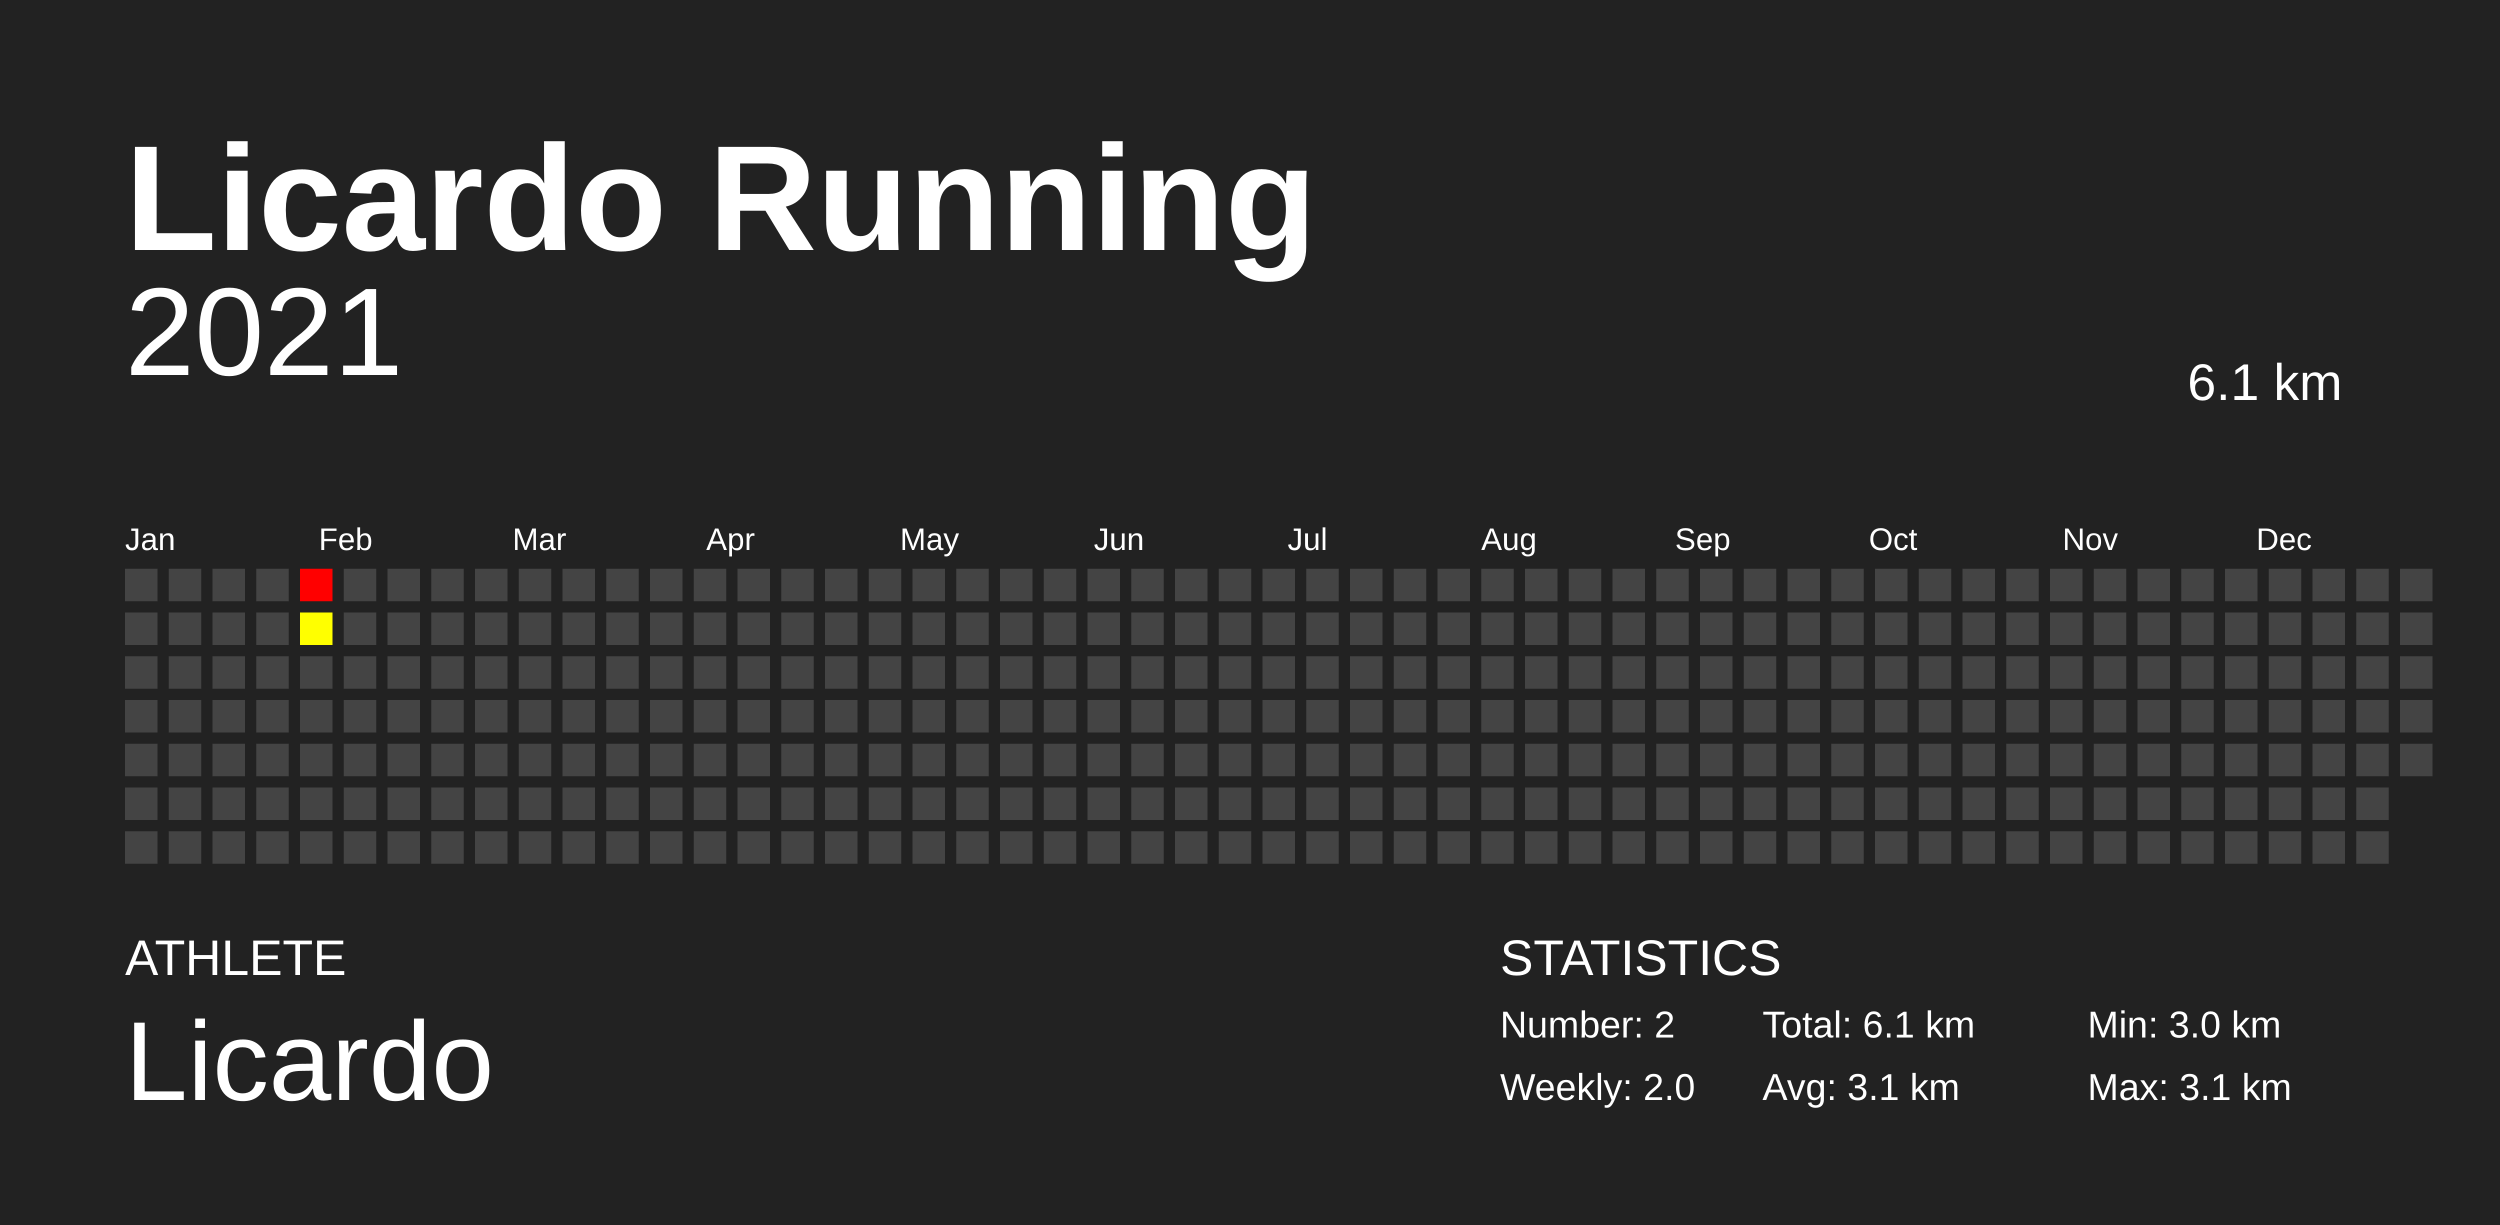
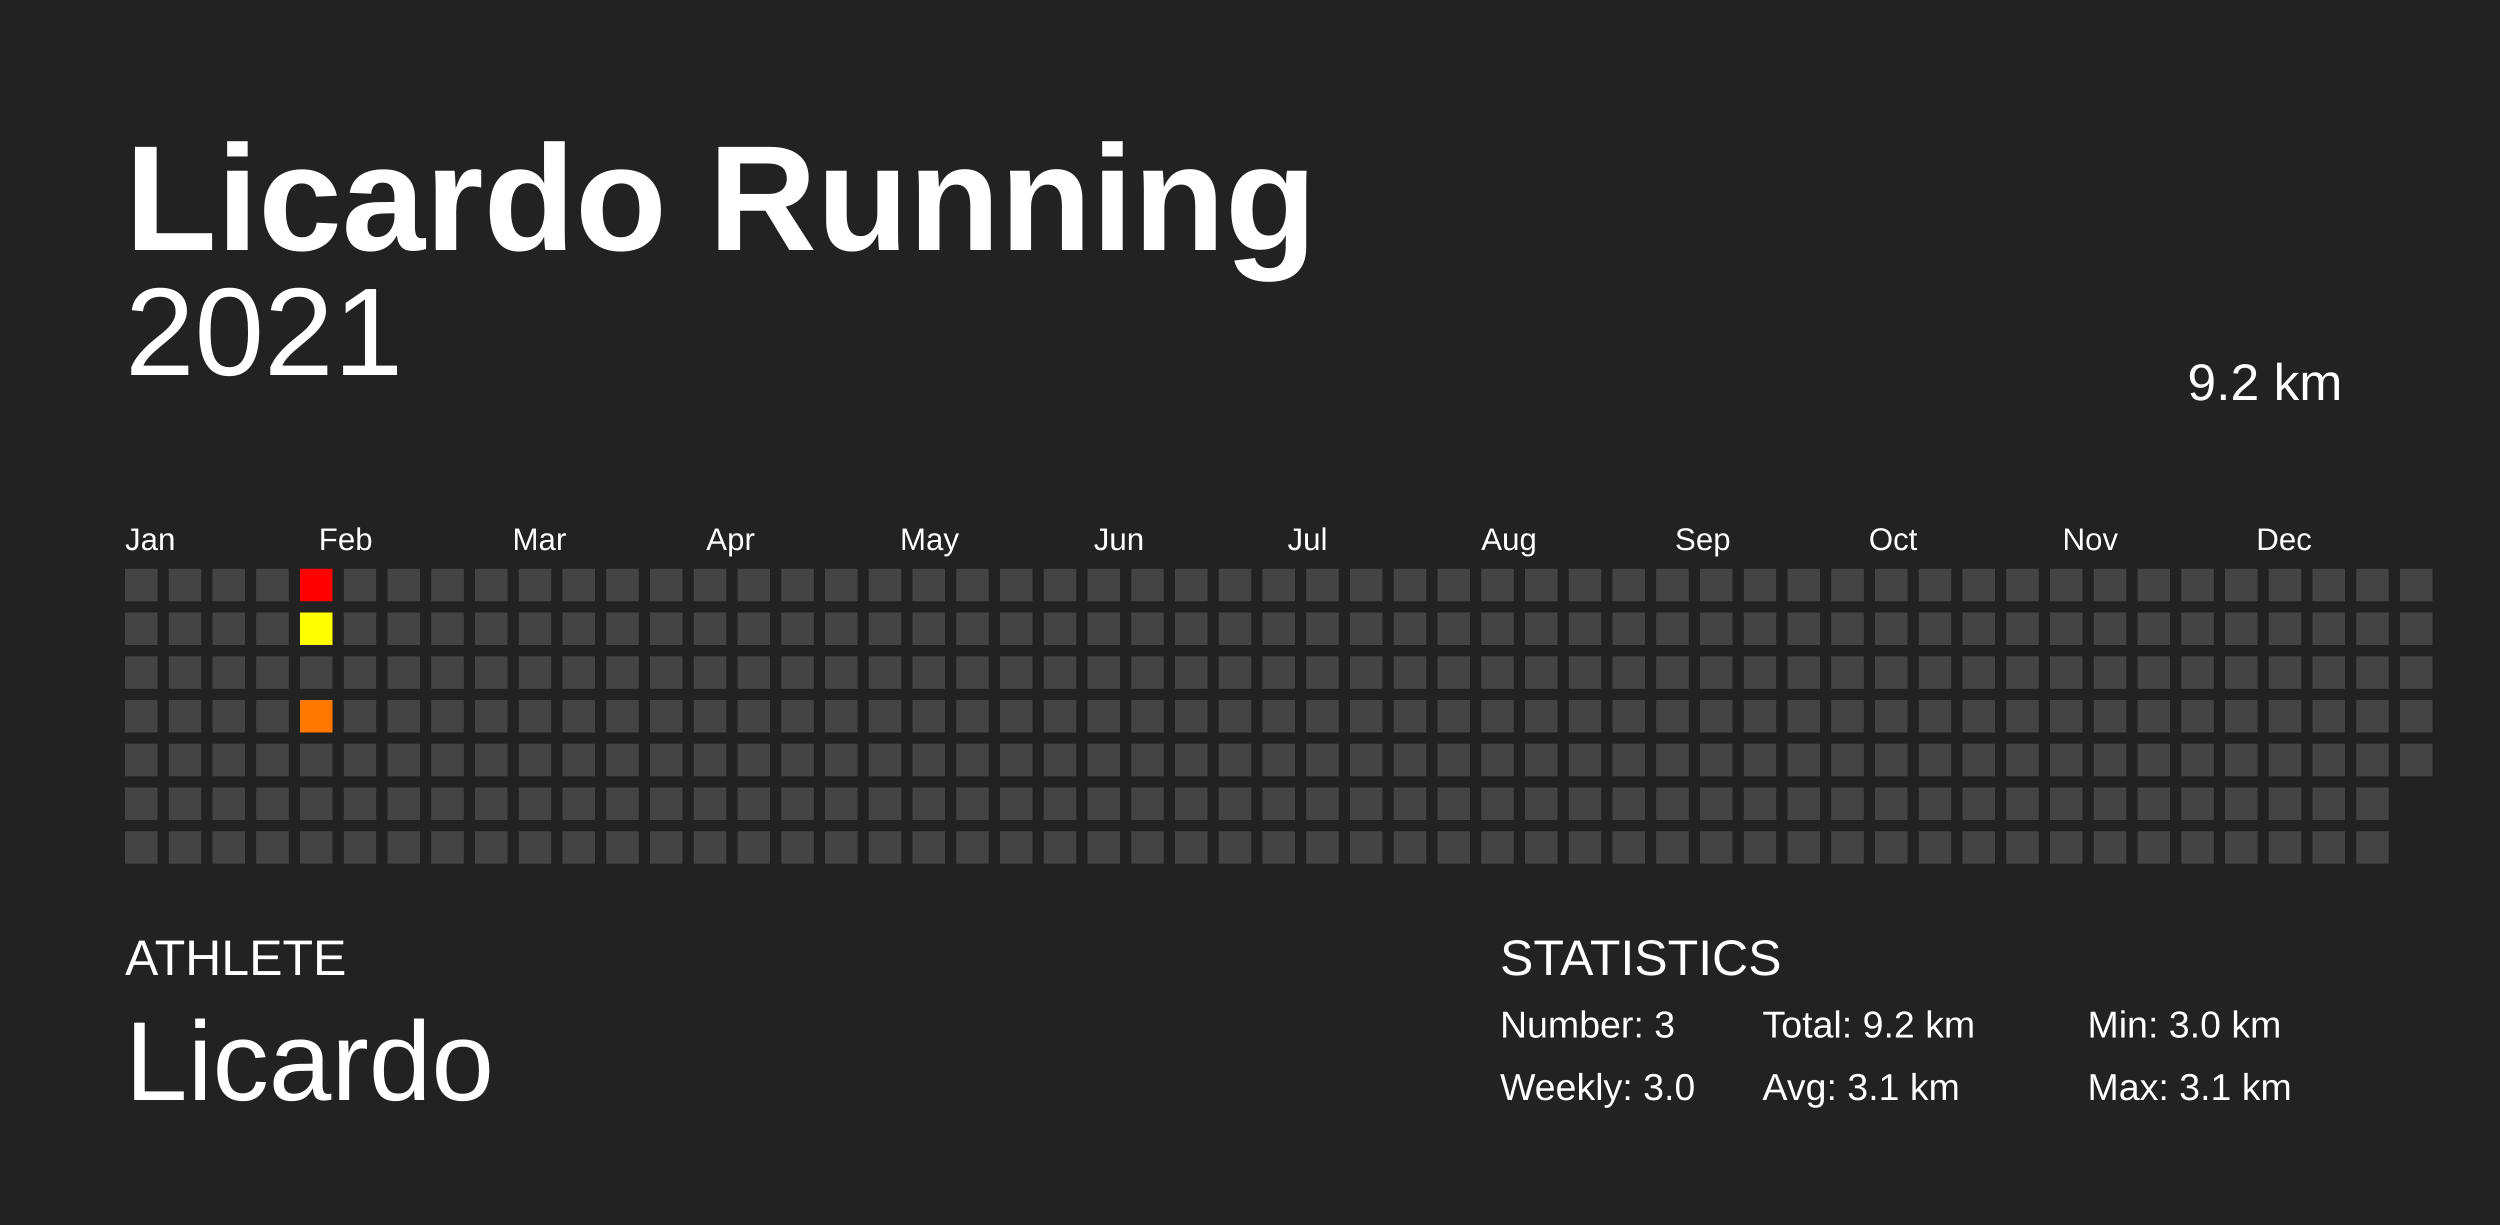
<svg xmlns="http://www.w3.org/2000/svg" baseProfile="full" height="98mm" version="1.1" viewBox="0,0,200,98" width="200mm">
  <defs />
  <rect fill="#222222" height="98" width="200" x="0" y="0" />
  <text fill="#FFFFFF" style="font-size:12px; font-family:Arial; font-weight:bold;" x="10" y="20">Licardo Running</text>
  <text fill="#FFFFFF" style="font-size:4px; font-family:Arial" x="10" y="78">ATHLETE</text>
  <text fill="#FFFFFF" style="font-size:9px; font-family:Arial" x="10" y="88">Licardo</text>
  <text fill="#FFFFFF" style="font-size:4px; font-family:Arial" x="120" y="78">STATISTICS</text>
-   <text fill="#FFFFFF" style="font-size:3px; font-family:Arial" x="120" y="83">Number: 2</text>
-   <text fill="#FFFFFF" style="font-size:3px; font-family:Arial" x="120" y="88">Weekly: 2.0</text>
-   <text fill="#FFFFFF" style="font-size:3px; font-family:Arial" x="141" y="83">Total: 6.1 km</text>
+   <text fill="#FFFFFF" style="font-size:3px; font-family:Arial" x="120" y="83">Number: 3</text>
+   <text fill="#FFFFFF" style="font-size:3px; font-family:Arial" x="120" y="88">Weekly: 3.0</text>
+   <text fill="#FFFFFF" style="font-size:3px; font-family:Arial" x="141" y="83">Total: 9.2 km</text>
  <text fill="#FFFFFF" style="font-size:3px; font-family:Arial" x="141" y="88">Avg: 3.1 km</text>
  <text fill="#FFFFFF" style="font-size:3px; font-family:Arial" x="167" y="83">Min: 3.0 km</text>
  <text fill="#FFFFFF" style="font-size:3px; font-family:Arial" x="167" y="88">Max: 3.1 km</text>
  <text alignment-baseline="hanging" fill="#FFFFFF" style="font-size:10.0px; font-family:Arial;" x="10" y="30">2021</text>
-   <text alignment-baseline="hanging" fill="#FFFFFF" style="font-size:4.125px; font-family:Arial;" x="175" y="32">6.1 km</text>
+   <text alignment-baseline="hanging" fill="#FFFFFF" style="font-size:4.125px; font-family:Arial;" x="175" y="32">9.2 km</text>
  <text fill="#FFFFFF" style="font-size:2.5px; font-family:Arial" x="10.0" y="44">Jan</text>
  <text fill="#FFFFFF" style="font-size:2.5px; font-family:Arial" x="25.5" y="44">Feb</text>
  <text fill="#FFFFFF" style="font-size:2.5px; font-family:Arial" x="41.0" y="44">Mar</text>
  <text fill="#FFFFFF" style="font-size:2.5px; font-family:Arial" x="56.5" y="44">Apr</text>
  <text fill="#FFFFFF" style="font-size:2.5px; font-family:Arial" x="72.0" y="44">May</text>
  <text fill="#FFFFFF" style="font-size:2.5px; font-family:Arial" x="87.5" y="44">Jun</text>
  <text fill="#FFFFFF" style="font-size:2.5px; font-family:Arial" x="103.0" y="44">Jul</text>
  <text fill="#FFFFFF" style="font-size:2.5px; font-family:Arial" x="118.5" y="44">Aug</text>
  <text fill="#FFFFFF" style="font-size:2.5px; font-family:Arial" x="134.0" y="44">Sep</text>
  <text fill="#FFFFFF" style="font-size:2.5px; font-family:Arial" x="149.5" y="44">Oct</text>
  <text fill="#FFFFFF" style="font-size:2.5px; font-family:Arial" x="165.0" y="44">Nov</text>
  <text fill="#FFFFFF" style="font-size:2.5px; font-family:Arial" x="180.5" y="44">Dec</text>
  <rect fill="#444444" height="2.6" width="2.6" x="10.0" y="45.5" />
  <rect fill="#444444" height="2.6" width="2.6" x="10.0" y="49.0" />
  <rect fill="#444444" height="2.6" width="2.6" x="10.0" y="52.5" />
  <rect fill="#444444" height="2.6" width="2.6" x="10.0" y="56.0" />
  <rect fill="#444444" height="2.6" width="2.6" x="10.0" y="59.5" />
  <rect fill="#444444" height="2.6" width="2.6" x="10.0" y="63.0" />
  <rect fill="#444444" height="2.6" width="2.6" x="10.0" y="66.5" />
  <rect fill="#444444" height="2.6" width="2.6" x="13.5" y="45.5" />
  <rect fill="#444444" height="2.6" width="2.6" x="13.5" y="49.0" />
  <rect fill="#444444" height="2.6" width="2.6" x="13.5" y="52.5" />
  <rect fill="#444444" height="2.6" width="2.6" x="13.5" y="56.0" />
  <rect fill="#444444" height="2.6" width="2.6" x="13.5" y="59.5" />
  <rect fill="#444444" height="2.6" width="2.6" x="13.5" y="63.0" />
  <rect fill="#444444" height="2.6" width="2.6" x="13.5" y="66.5" />
  <rect fill="#444444" height="2.6" width="2.6" x="17.0" y="45.5" />
  <rect fill="#444444" height="2.6" width="2.6" x="17.0" y="49.0" />
  <rect fill="#444444" height="2.6" width="2.6" x="17.0" y="52.5" />
  <rect fill="#444444" height="2.6" width="2.6" x="17.0" y="56.0" />
  <rect fill="#444444" height="2.6" width="2.6" x="17.0" y="59.5" />
  <rect fill="#444444" height="2.6" width="2.6" x="17.0" y="63.0" />
  <rect fill="#444444" height="2.6" width="2.6" x="17.0" y="66.5" />
  <rect fill="#444444" height="2.6" width="2.6" x="20.5" y="45.5" />
  <rect fill="#444444" height="2.6" width="2.6" x="20.5" y="49.0" />
  <rect fill="#444444" height="2.6" width="2.6" x="20.5" y="52.5" />
  <rect fill="#444444" height="2.6" width="2.6" x="20.5" y="56.0" />
  <rect fill="#444444" height="2.6" width="2.6" x="20.5" y="59.5" />
  <rect fill="#444444" height="2.6" width="2.6" x="20.5" y="63.0" />
  <rect fill="#444444" height="2.6" width="2.6" x="20.5" y="66.5" />
  <rect fill="#ff0000" height="2.6" width="2.6" x="24.0" y="45.5" />
  <rect fill="#ffff00" height="2.6" width="2.6" x="24.0" y="49.0" />
  <rect fill="#444444" height="2.6" width="2.6" x="24.0" y="52.5" />
-   <rect fill="#444444" height="2.6" width="2.6" x="24.0" y="56.0" />
+   <rect fill="#ff7800" height="2.6" width="2.6" x="24.0" y="56.0" />
  <rect fill="#444444" height="2.6" width="2.6" x="24.0" y="59.5" />
  <rect fill="#444444" height="2.6" width="2.6" x="24.0" y="63.0" />
  <rect fill="#444444" height="2.6" width="2.6" x="24.0" y="66.5" />
  <rect fill="#444444" height="2.6" width="2.6" x="27.5" y="45.5" />
  <rect fill="#444444" height="2.6" width="2.6" x="27.5" y="49.0" />
  <rect fill="#444444" height="2.6" width="2.6" x="27.5" y="52.5" />
  <rect fill="#444444" height="2.6" width="2.6" x="27.5" y="56.0" />
  <rect fill="#444444" height="2.6" width="2.6" x="27.5" y="59.5" />
  <rect fill="#444444" height="2.6" width="2.6" x="27.5" y="63.0" />
  <rect fill="#444444" height="2.6" width="2.6" x="27.5" y="66.5" />
  <rect fill="#444444" height="2.6" width="2.6" x="31.0" y="45.5" />
  <rect fill="#444444" height="2.6" width="2.6" x="31.0" y="49.0" />
  <rect fill="#444444" height="2.6" width="2.6" x="31.0" y="52.5" />
  <rect fill="#444444" height="2.6" width="2.6" x="31.0" y="56.0" />
  <rect fill="#444444" height="2.6" width="2.6" x="31.0" y="59.5" />
  <rect fill="#444444" height="2.6" width="2.6" x="31.0" y="63.0" />
  <rect fill="#444444" height="2.6" width="2.6" x="31.0" y="66.5" />
  <rect fill="#444444" height="2.6" width="2.6" x="34.5" y="45.5" />
  <rect fill="#444444" height="2.6" width="2.6" x="34.5" y="49.0" />
  <rect fill="#444444" height="2.6" width="2.6" x="34.5" y="52.5" />
  <rect fill="#444444" height="2.6" width="2.6" x="34.5" y="56.0" />
  <rect fill="#444444" height="2.6" width="2.6" x="34.5" y="59.5" />
  <rect fill="#444444" height="2.6" width="2.6" x="34.5" y="63.0" />
  <rect fill="#444444" height="2.6" width="2.6" x="34.5" y="66.5" />
  <rect fill="#444444" height="2.6" width="2.6" x="38.0" y="45.5" />
  <rect fill="#444444" height="2.6" width="2.6" x="38.0" y="49.0" />
  <rect fill="#444444" height="2.6" width="2.6" x="38.0" y="52.5" />
  <rect fill="#444444" height="2.6" width="2.6" x="38.0" y="56.0" />
  <rect fill="#444444" height="2.6" width="2.6" x="38.0" y="59.5" />
  <rect fill="#444444" height="2.6" width="2.6" x="38.0" y="63.0" />
  <rect fill="#444444" height="2.6" width="2.6" x="38.0" y="66.5" />
  <rect fill="#444444" height="2.6" width="2.6" x="41.5" y="45.5" />
  <rect fill="#444444" height="2.6" width="2.6" x="41.5" y="49.0" />
  <rect fill="#444444" height="2.6" width="2.6" x="41.5" y="52.5" />
  <rect fill="#444444" height="2.6" width="2.6" x="41.5" y="56.0" />
  <rect fill="#444444" height="2.6" width="2.6" x="41.5" y="59.5" />
  <rect fill="#444444" height="2.6" width="2.6" x="41.5" y="63.0" />
  <rect fill="#444444" height="2.6" width="2.6" x="41.5" y="66.5" />
  <rect fill="#444444" height="2.6" width="2.6" x="45.0" y="45.5" />
  <rect fill="#444444" height="2.6" width="2.6" x="45.0" y="49.0" />
  <rect fill="#444444" height="2.6" width="2.6" x="45.0" y="52.5" />
  <rect fill="#444444" height="2.6" width="2.6" x="45.0" y="56.0" />
  <rect fill="#444444" height="2.6" width="2.6" x="45.0" y="59.5" />
  <rect fill="#444444" height="2.6" width="2.6" x="45.0" y="63.0" />
  <rect fill="#444444" height="2.6" width="2.6" x="45.0" y="66.5" />
  <rect fill="#444444" height="2.6" width="2.6" x="48.5" y="45.5" />
  <rect fill="#444444" height="2.6" width="2.6" x="48.5" y="49.0" />
  <rect fill="#444444" height="2.6" width="2.6" x="48.5" y="52.5" />
  <rect fill="#444444" height="2.6" width="2.6" x="48.5" y="56.0" />
  <rect fill="#444444" height="2.6" width="2.6" x="48.5" y="59.5" />
  <rect fill="#444444" height="2.6" width="2.6" x="48.5" y="63.0" />
  <rect fill="#444444" height="2.6" width="2.6" x="48.5" y="66.5" />
  <rect fill="#444444" height="2.6" width="2.6" x="52.0" y="45.5" />
  <rect fill="#444444" height="2.6" width="2.6" x="52.0" y="49.0" />
  <rect fill="#444444" height="2.6" width="2.6" x="52.0" y="52.5" />
  <rect fill="#444444" height="2.6" width="2.6" x="52.0" y="56.0" />
  <rect fill="#444444" height="2.6" width="2.6" x="52.0" y="59.5" />
  <rect fill="#444444" height="2.6" width="2.6" x="52.0" y="63.0" />
  <rect fill="#444444" height="2.6" width="2.6" x="52.0" y="66.5" />
  <rect fill="#444444" height="2.6" width="2.6" x="55.5" y="45.5" />
  <rect fill="#444444" height="2.6" width="2.6" x="55.5" y="49.0" />
  <rect fill="#444444" height="2.6" width="2.6" x="55.5" y="52.5" />
  <rect fill="#444444" height="2.6" width="2.6" x="55.5" y="56.0" />
  <rect fill="#444444" height="2.6" width="2.6" x="55.5" y="59.5" />
  <rect fill="#444444" height="2.6" width="2.6" x="55.5" y="63.0" />
  <rect fill="#444444" height="2.6" width="2.6" x="55.5" y="66.5" />
  <rect fill="#444444" height="2.6" width="2.6" x="59.0" y="45.5" />
  <rect fill="#444444" height="2.6" width="2.6" x="59.0" y="49.0" />
  <rect fill="#444444" height="2.6" width="2.6" x="59.0" y="52.5" />
  <rect fill="#444444" height="2.6" width="2.6" x="59.0" y="56.0" />
  <rect fill="#444444" height="2.6" width="2.6" x="59.0" y="59.5" />
  <rect fill="#444444" height="2.6" width="2.6" x="59.0" y="63.0" />
  <rect fill="#444444" height="2.6" width="2.6" x="59.0" y="66.5" />
  <rect fill="#444444" height="2.6" width="2.6" x="62.5" y="45.5" />
  <rect fill="#444444" height="2.6" width="2.6" x="62.5" y="49.0" />
  <rect fill="#444444" height="2.6" width="2.6" x="62.5" y="52.5" />
  <rect fill="#444444" height="2.6" width="2.6" x="62.5" y="56.0" />
  <rect fill="#444444" height="2.6" width="2.6" x="62.5" y="59.5" />
  <rect fill="#444444" height="2.6" width="2.6" x="62.5" y="63.0" />
  <rect fill="#444444" height="2.6" width="2.6" x="62.5" y="66.5" />
  <rect fill="#444444" height="2.6" width="2.6" x="66.0" y="45.5" />
  <rect fill="#444444" height="2.6" width="2.6" x="66.0" y="49.0" />
  <rect fill="#444444" height="2.6" width="2.6" x="66.0" y="52.5" />
  <rect fill="#444444" height="2.6" width="2.6" x="66.0" y="56.0" />
  <rect fill="#444444" height="2.6" width="2.6" x="66.0" y="59.5" />
  <rect fill="#444444" height="2.6" width="2.6" x="66.0" y="63.0" />
  <rect fill="#444444" height="2.6" width="2.6" x="66.0" y="66.5" />
  <rect fill="#444444" height="2.6" width="2.6" x="69.5" y="45.5" />
  <rect fill="#444444" height="2.6" width="2.6" x="69.5" y="49.0" />
  <rect fill="#444444" height="2.6" width="2.6" x="69.5" y="52.5" />
  <rect fill="#444444" height="2.6" width="2.6" x="69.5" y="56.0" />
  <rect fill="#444444" height="2.6" width="2.6" x="69.5" y="59.5" />
  <rect fill="#444444" height="2.6" width="2.6" x="69.5" y="63.0" />
  <rect fill="#444444" height="2.6" width="2.6" x="69.5" y="66.5" />
  <rect fill="#444444" height="2.6" width="2.6" x="73.0" y="45.5" />
  <rect fill="#444444" height="2.6" width="2.6" x="73.0" y="49.0" />
  <rect fill="#444444" height="2.6" width="2.6" x="73.0" y="52.5" />
  <rect fill="#444444" height="2.6" width="2.6" x="73.0" y="56.0" />
  <rect fill="#444444" height="2.6" width="2.6" x="73.0" y="59.5" />
  <rect fill="#444444" height="2.6" width="2.6" x="73.0" y="63.0" />
  <rect fill="#444444" height="2.6" width="2.6" x="73.0" y="66.5" />
  <rect fill="#444444" height="2.6" width="2.6" x="76.5" y="45.5" />
  <rect fill="#444444" height="2.6" width="2.6" x="76.5" y="49.0" />
  <rect fill="#444444" height="2.6" width="2.6" x="76.5" y="52.5" />
  <rect fill="#444444" height="2.6" width="2.6" x="76.5" y="56.0" />
  <rect fill="#444444" height="2.6" width="2.6" x="76.5" y="59.5" />
  <rect fill="#444444" height="2.6" width="2.6" x="76.5" y="63.0" />
  <rect fill="#444444" height="2.6" width="2.6" x="76.5" y="66.5" />
  <rect fill="#444444" height="2.6" width="2.6" x="80.0" y="45.5" />
  <rect fill="#444444" height="2.6" width="2.6" x="80.0" y="49.0" />
  <rect fill="#444444" height="2.6" width="2.6" x="80.0" y="52.5" />
  <rect fill="#444444" height="2.6" width="2.6" x="80.0" y="56.0" />
  <rect fill="#444444" height="2.6" width="2.6" x="80.0" y="59.5" />
  <rect fill="#444444" height="2.6" width="2.6" x="80.0" y="63.0" />
  <rect fill="#444444" height="2.6" width="2.6" x="80.0" y="66.5" />
  <rect fill="#444444" height="2.6" width="2.6" x="83.5" y="45.5" />
  <rect fill="#444444" height="2.6" width="2.6" x="83.5" y="49.0" />
  <rect fill="#444444" height="2.6" width="2.6" x="83.5" y="52.5" />
  <rect fill="#444444" height="2.6" width="2.6" x="83.5" y="56.0" />
  <rect fill="#444444" height="2.6" width="2.6" x="83.5" y="59.5" />
  <rect fill="#444444" height="2.6" width="2.6" x="83.5" y="63.0" />
  <rect fill="#444444" height="2.6" width="2.6" x="83.5" y="66.5" />
  <rect fill="#444444" height="2.6" width="2.6" x="87.0" y="45.5" />
  <rect fill="#444444" height="2.6" width="2.6" x="87.0" y="49.0" />
  <rect fill="#444444" height="2.6" width="2.6" x="87.0" y="52.5" />
  <rect fill="#444444" height="2.6" width="2.6" x="87.0" y="56.0" />
  <rect fill="#444444" height="2.6" width="2.6" x="87.0" y="59.5" />
  <rect fill="#444444" height="2.6" width="2.6" x="87.0" y="63.0" />
  <rect fill="#444444" height="2.6" width="2.6" x="87.0" y="66.5" />
  <rect fill="#444444" height="2.6" width="2.6" x="90.5" y="45.5" />
  <rect fill="#444444" height="2.6" width="2.6" x="90.5" y="49.0" />
  <rect fill="#444444" height="2.6" width="2.6" x="90.5" y="52.5" />
  <rect fill="#444444" height="2.6" width="2.6" x="90.5" y="56.0" />
  <rect fill="#444444" height="2.6" width="2.6" x="90.5" y="59.5" />
  <rect fill="#444444" height="2.6" width="2.6" x="90.5" y="63.0" />
  <rect fill="#444444" height="2.6" width="2.6" x="90.5" y="66.5" />
  <rect fill="#444444" height="2.6" width="2.6" x="94.0" y="45.5" />
  <rect fill="#444444" height="2.6" width="2.6" x="94.0" y="49.0" />
  <rect fill="#444444" height="2.6" width="2.6" x="94.0" y="52.5" />
  <rect fill="#444444" height="2.6" width="2.6" x="94.0" y="56.0" />
  <rect fill="#444444" height="2.6" width="2.6" x="94.0" y="59.5" />
  <rect fill="#444444" height="2.6" width="2.6" x="94.0" y="63.0" />
  <rect fill="#444444" height="2.6" width="2.6" x="94.0" y="66.5" />
  <rect fill="#444444" height="2.6" width="2.6" x="97.5" y="45.5" />
  <rect fill="#444444" height="2.6" width="2.6" x="97.5" y="49.0" />
  <rect fill="#444444" height="2.6" width="2.6" x="97.5" y="52.5" />
  <rect fill="#444444" height="2.6" width="2.6" x="97.5" y="56.0" />
  <rect fill="#444444" height="2.6" width="2.6" x="97.5" y="59.5" />
  <rect fill="#444444" height="2.6" width="2.6" x="97.5" y="63.0" />
  <rect fill="#444444" height="2.6" width="2.6" x="97.5" y="66.5" />
  <rect fill="#444444" height="2.6" width="2.6" x="101.0" y="45.5" />
  <rect fill="#444444" height="2.6" width="2.6" x="101.0" y="49.0" />
  <rect fill="#444444" height="2.6" width="2.6" x="101.0" y="52.5" />
  <rect fill="#444444" height="2.6" width="2.6" x="101.0" y="56.0" />
  <rect fill="#444444" height="2.6" width="2.6" x="101.0" y="59.5" />
  <rect fill="#444444" height="2.6" width="2.6" x="101.0" y="63.0" />
  <rect fill="#444444" height="2.6" width="2.6" x="101.0" y="66.5" />
  <rect fill="#444444" height="2.6" width="2.6" x="104.5" y="45.5" />
  <rect fill="#444444" height="2.6" width="2.6" x="104.5" y="49.0" />
  <rect fill="#444444" height="2.6" width="2.6" x="104.5" y="52.5" />
  <rect fill="#444444" height="2.6" width="2.6" x="104.5" y="56.0" />
  <rect fill="#444444" height="2.6" width="2.6" x="104.5" y="59.5" />
  <rect fill="#444444" height="2.6" width="2.6" x="104.5" y="63.0" />
  <rect fill="#444444" height="2.6" width="2.6" x="104.5" y="66.5" />
  <rect fill="#444444" height="2.6" width="2.6" x="108.0" y="45.5" />
  <rect fill="#444444" height="2.6" width="2.6" x="108.0" y="49.0" />
  <rect fill="#444444" height="2.6" width="2.6" x="108.0" y="52.5" />
  <rect fill="#444444" height="2.6" width="2.6" x="108.0" y="56.0" />
  <rect fill="#444444" height="2.6" width="2.6" x="108.0" y="59.5" />
  <rect fill="#444444" height="2.6" width="2.6" x="108.0" y="63.0" />
  <rect fill="#444444" height="2.6" width="2.6" x="108.0" y="66.5" />
  <rect fill="#444444" height="2.6" width="2.6" x="111.5" y="45.5" />
  <rect fill="#444444" height="2.6" width="2.6" x="111.5" y="49.0" />
  <rect fill="#444444" height="2.6" width="2.6" x="111.5" y="52.5" />
  <rect fill="#444444" height="2.6" width="2.6" x="111.5" y="56.0" />
  <rect fill="#444444" height="2.6" width="2.6" x="111.5" y="59.5" />
  <rect fill="#444444" height="2.6" width="2.6" x="111.5" y="63.0" />
  <rect fill="#444444" height="2.6" width="2.6" x="111.5" y="66.5" />
  <rect fill="#444444" height="2.6" width="2.6" x="115.0" y="45.5" />
  <rect fill="#444444" height="2.6" width="2.6" x="115.0" y="49.0" />
  <rect fill="#444444" height="2.6" width="2.6" x="115.0" y="52.5" />
  <rect fill="#444444" height="2.6" width="2.6" x="115.0" y="56.0" />
  <rect fill="#444444" height="2.6" width="2.6" x="115.0" y="59.5" />
  <rect fill="#444444" height="2.6" width="2.6" x="115.0" y="63.0" />
  <rect fill="#444444" height="2.6" width="2.6" x="115.0" y="66.5" />
  <rect fill="#444444" height="2.6" width="2.6" x="118.5" y="45.5" />
  <rect fill="#444444" height="2.6" width="2.6" x="118.5" y="49.0" />
  <rect fill="#444444" height="2.6" width="2.6" x="118.5" y="52.5" />
  <rect fill="#444444" height="2.6" width="2.6" x="118.5" y="56.0" />
  <rect fill="#444444" height="2.6" width="2.6" x="118.5" y="59.5" />
  <rect fill="#444444" height="2.6" width="2.6" x="118.5" y="63.0" />
  <rect fill="#444444" height="2.6" width="2.6" x="118.5" y="66.5" />
  <rect fill="#444444" height="2.6" width="2.6" x="122.0" y="45.5" />
  <rect fill="#444444" height="2.6" width="2.6" x="122.0" y="49.0" />
  <rect fill="#444444" height="2.6" width="2.6" x="122.0" y="52.5" />
  <rect fill="#444444" height="2.6" width="2.6" x="122.0" y="56.0" />
  <rect fill="#444444" height="2.6" width="2.6" x="122.0" y="59.5" />
  <rect fill="#444444" height="2.6" width="2.6" x="122.0" y="63.0" />
  <rect fill="#444444" height="2.6" width="2.6" x="122.0" y="66.5" />
  <rect fill="#444444" height="2.6" width="2.6" x="125.5" y="45.5" />
  <rect fill="#444444" height="2.6" width="2.6" x="125.5" y="49.0" />
  <rect fill="#444444" height="2.6" width="2.6" x="125.5" y="52.5" />
  <rect fill="#444444" height="2.6" width="2.6" x="125.5" y="56.0" />
  <rect fill="#444444" height="2.6" width="2.6" x="125.5" y="59.5" />
  <rect fill="#444444" height="2.6" width="2.6" x="125.5" y="63.0" />
  <rect fill="#444444" height="2.6" width="2.6" x="125.5" y="66.5" />
  <rect fill="#444444" height="2.6" width="2.6" x="129.0" y="45.5" />
  <rect fill="#444444" height="2.6" width="2.6" x="129.0" y="49.0" />
  <rect fill="#444444" height="2.6" width="2.6" x="129.0" y="52.5" />
  <rect fill="#444444" height="2.6" width="2.6" x="129.0" y="56.0" />
  <rect fill="#444444" height="2.6" width="2.6" x="129.0" y="59.5" />
  <rect fill="#444444" height="2.6" width="2.6" x="129.0" y="63.0" />
  <rect fill="#444444" height="2.6" width="2.6" x="129.0" y="66.5" />
  <rect fill="#444444" height="2.6" width="2.6" x="132.5" y="45.5" />
  <rect fill="#444444" height="2.6" width="2.6" x="132.5" y="49.0" />
  <rect fill="#444444" height="2.6" width="2.6" x="132.5" y="52.5" />
  <rect fill="#444444" height="2.6" width="2.6" x="132.5" y="56.0" />
  <rect fill="#444444" height="2.6" width="2.6" x="132.5" y="59.5" />
  <rect fill="#444444" height="2.6" width="2.6" x="132.5" y="63.0" />
  <rect fill="#444444" height="2.6" width="2.6" x="132.5" y="66.5" />
  <rect fill="#444444" height="2.6" width="2.6" x="136.0" y="45.5" />
  <rect fill="#444444" height="2.6" width="2.6" x="136.0" y="49.0" />
  <rect fill="#444444" height="2.6" width="2.6" x="136.0" y="52.5" />
  <rect fill="#444444" height="2.6" width="2.6" x="136.0" y="56.0" />
  <rect fill="#444444" height="2.6" width="2.6" x="136.0" y="59.5" />
  <rect fill="#444444" height="2.6" width="2.6" x="136.0" y="63.0" />
  <rect fill="#444444" height="2.6" width="2.6" x="136.0" y="66.5" />
  <rect fill="#444444" height="2.6" width="2.6" x="139.5" y="45.5" />
  <rect fill="#444444" height="2.6" width="2.6" x="139.5" y="49.0" />
  <rect fill="#444444" height="2.6" width="2.6" x="139.5" y="52.5" />
  <rect fill="#444444" height="2.6" width="2.6" x="139.5" y="56.0" />
  <rect fill="#444444" height="2.6" width="2.6" x="139.5" y="59.5" />
  <rect fill="#444444" height="2.6" width="2.6" x="139.5" y="63.0" />
  <rect fill="#444444" height="2.6" width="2.6" x="139.5" y="66.5" />
  <rect fill="#444444" height="2.6" width="2.6" x="143.0" y="45.5" />
  <rect fill="#444444" height="2.6" width="2.6" x="143.0" y="49.0" />
  <rect fill="#444444" height="2.6" width="2.6" x="143.0" y="52.5" />
  <rect fill="#444444" height="2.6" width="2.6" x="143.0" y="56.0" />
  <rect fill="#444444" height="2.6" width="2.6" x="143.0" y="59.5" />
  <rect fill="#444444" height="2.6" width="2.6" x="143.0" y="63.0" />
  <rect fill="#444444" height="2.6" width="2.6" x="143.0" y="66.5" />
  <rect fill="#444444" height="2.6" width="2.6" x="146.5" y="45.5" />
  <rect fill="#444444" height="2.6" width="2.6" x="146.5" y="49.0" />
  <rect fill="#444444" height="2.6" width="2.6" x="146.5" y="52.5" />
  <rect fill="#444444" height="2.6" width="2.6" x="146.5" y="56.0" />
  <rect fill="#444444" height="2.6" width="2.6" x="146.5" y="59.5" />
  <rect fill="#444444" height="2.6" width="2.6" x="146.5" y="63.0" />
  <rect fill="#444444" height="2.6" width="2.6" x="146.5" y="66.5" />
  <rect fill="#444444" height="2.6" width="2.6" x="150.0" y="45.5" />
  <rect fill="#444444" height="2.6" width="2.6" x="150.0" y="49.0" />
  <rect fill="#444444" height="2.6" width="2.6" x="150.0" y="52.5" />
  <rect fill="#444444" height="2.6" width="2.6" x="150.0" y="56.0" />
  <rect fill="#444444" height="2.6" width="2.6" x="150.0" y="59.5" />
  <rect fill="#444444" height="2.6" width="2.6" x="150.0" y="63.0" />
  <rect fill="#444444" height="2.6" width="2.6" x="150.0" y="66.5" />
  <rect fill="#444444" height="2.6" width="2.6" x="153.5" y="45.5" />
  <rect fill="#444444" height="2.6" width="2.6" x="153.5" y="49.0" />
  <rect fill="#444444" height="2.6" width="2.6" x="153.5" y="52.5" />
  <rect fill="#444444" height="2.6" width="2.6" x="153.5" y="56.0" />
  <rect fill="#444444" height="2.6" width="2.6" x="153.5" y="59.5" />
  <rect fill="#444444" height="2.6" width="2.6" x="153.5" y="63.0" />
  <rect fill="#444444" height="2.6" width="2.6" x="153.5" y="66.5" />
  <rect fill="#444444" height="2.6" width="2.6" x="157.0" y="45.5" />
  <rect fill="#444444" height="2.6" width="2.6" x="157.0" y="49.0" />
  <rect fill="#444444" height="2.6" width="2.6" x="157.0" y="52.5" />
  <rect fill="#444444" height="2.6" width="2.6" x="157.0" y="56.0" />
  <rect fill="#444444" height="2.6" width="2.6" x="157.0" y="59.5" />
  <rect fill="#444444" height="2.6" width="2.6" x="157.0" y="63.0" />
  <rect fill="#444444" height="2.6" width="2.6" x="157.0" y="66.5" />
  <rect fill="#444444" height="2.6" width="2.6" x="160.5" y="45.5" />
  <rect fill="#444444" height="2.6" width="2.6" x="160.5" y="49.0" />
  <rect fill="#444444" height="2.6" width="2.6" x="160.5" y="52.5" />
  <rect fill="#444444" height="2.6" width="2.6" x="160.5" y="56.0" />
  <rect fill="#444444" height="2.6" width="2.6" x="160.5" y="59.5" />
  <rect fill="#444444" height="2.6" width="2.6" x="160.5" y="63.0" />
  <rect fill="#444444" height="2.6" width="2.6" x="160.5" y="66.5" />
  <rect fill="#444444" height="2.6" width="2.6" x="164.0" y="45.5" />
  <rect fill="#444444" height="2.6" width="2.6" x="164.0" y="49.0" />
  <rect fill="#444444" height="2.6" width="2.6" x="164.0" y="52.5" />
  <rect fill="#444444" height="2.6" width="2.6" x="164.0" y="56.0" />
  <rect fill="#444444" height="2.6" width="2.6" x="164.0" y="59.5" />
  <rect fill="#444444" height="2.6" width="2.6" x="164.0" y="63.0" />
  <rect fill="#444444" height="2.6" width="2.6" x="164.0" y="66.5" />
  <rect fill="#444444" height="2.6" width="2.6" x="167.5" y="45.5" />
  <rect fill="#444444" height="2.6" width="2.6" x="167.5" y="49.0" />
  <rect fill="#444444" height="2.6" width="2.6" x="167.5" y="52.5" />
  <rect fill="#444444" height="2.6" width="2.6" x="167.5" y="56.0" />
  <rect fill="#444444" height="2.6" width="2.6" x="167.5" y="59.5" />
  <rect fill="#444444" height="2.6" width="2.6" x="167.5" y="63.0" />
  <rect fill="#444444" height="2.6" width="2.6" x="167.5" y="66.5" />
  <rect fill="#444444" height="2.6" width="2.6" x="171.0" y="45.5" />
  <rect fill="#444444" height="2.6" width="2.6" x="171.0" y="49.0" />
  <rect fill="#444444" height="2.6" width="2.6" x="171.0" y="52.5" />
  <rect fill="#444444" height="2.6" width="2.6" x="171.0" y="56.0" />
  <rect fill="#444444" height="2.6" width="2.6" x="171.0" y="59.5" />
  <rect fill="#444444" height="2.6" width="2.6" x="171.0" y="63.0" />
  <rect fill="#444444" height="2.6" width="2.6" x="171.0" y="66.5" />
  <rect fill="#444444" height="2.6" width="2.6" x="174.5" y="45.5" />
  <rect fill="#444444" height="2.6" width="2.6" x="174.5" y="49.0" />
  <rect fill="#444444" height="2.6" width="2.6" x="174.5" y="52.5" />
  <rect fill="#444444" height="2.6" width="2.6" x="174.5" y="56.0" />
  <rect fill="#444444" height="2.6" width="2.6" x="174.5" y="59.5" />
  <rect fill="#444444" height="2.6" width="2.6" x="174.5" y="63.0" />
  <rect fill="#444444" height="2.6" width="2.6" x="174.5" y="66.5" />
  <rect fill="#444444" height="2.6" width="2.6" x="178.0" y="45.5" />
  <rect fill="#444444" height="2.6" width="2.6" x="178.0" y="49.0" />
  <rect fill="#444444" height="2.6" width="2.6" x="178.0" y="52.5" />
  <rect fill="#444444" height="2.6" width="2.6" x="178.0" y="56.0" />
  <rect fill="#444444" height="2.6" width="2.6" x="178.0" y="59.5" />
  <rect fill="#444444" height="2.6" width="2.6" x="178.0" y="63.0" />
  <rect fill="#444444" height="2.6" width="2.6" x="178.0" y="66.5" />
  <rect fill="#444444" height="2.6" width="2.6" x="181.5" y="45.5" />
  <rect fill="#444444" height="2.6" width="2.6" x="181.5" y="49.0" />
  <rect fill="#444444" height="2.6" width="2.6" x="181.5" y="52.5" />
  <rect fill="#444444" height="2.6" width="2.6" x="181.5" y="56.0" />
  <rect fill="#444444" height="2.6" width="2.6" x="181.5" y="59.5" />
  <rect fill="#444444" height="2.6" width="2.6" x="181.5" y="63.0" />
  <rect fill="#444444" height="2.6" width="2.6" x="181.5" y="66.5" />
  <rect fill="#444444" height="2.6" width="2.6" x="185.0" y="45.5" />
  <rect fill="#444444" height="2.6" width="2.6" x="185.0" y="49.0" />
  <rect fill="#444444" height="2.6" width="2.6" x="185.0" y="52.5" />
  <rect fill="#444444" height="2.6" width="2.6" x="185.0" y="56.0" />
  <rect fill="#444444" height="2.6" width="2.6" x="185.0" y="59.5" />
  <rect fill="#444444" height="2.6" width="2.6" x="185.0" y="63.0" />
  <rect fill="#444444" height="2.6" width="2.6" x="185.0" y="66.5" />
  <rect fill="#444444" height="2.6" width="2.6" x="188.5" y="45.5" />
  <rect fill="#444444" height="2.6" width="2.6" x="188.5" y="49.0" />
  <rect fill="#444444" height="2.6" width="2.6" x="188.5" y="52.5" />
  <rect fill="#444444" height="2.6" width="2.6" x="188.5" y="56.0" />
  <rect fill="#444444" height="2.6" width="2.6" x="188.5" y="59.5" />
  <rect fill="#444444" height="2.6" width="2.6" x="188.5" y="63.0" />
  <rect fill="#444444" height="2.6" width="2.6" x="188.5" y="66.5" />
  <rect fill="#444444" height="2.6" width="2.6" x="192.0" y="45.5" />
  <rect fill="#444444" height="2.6" width="2.6" x="192.0" y="49.0" />
  <rect fill="#444444" height="2.6" width="2.6" x="192.0" y="52.5" />
  <rect fill="#444444" height="2.6" width="2.6" x="192.0" y="56.0" />
  <rect fill="#444444" height="2.6" width="2.6" x="192.0" y="59.5" />
</svg>
